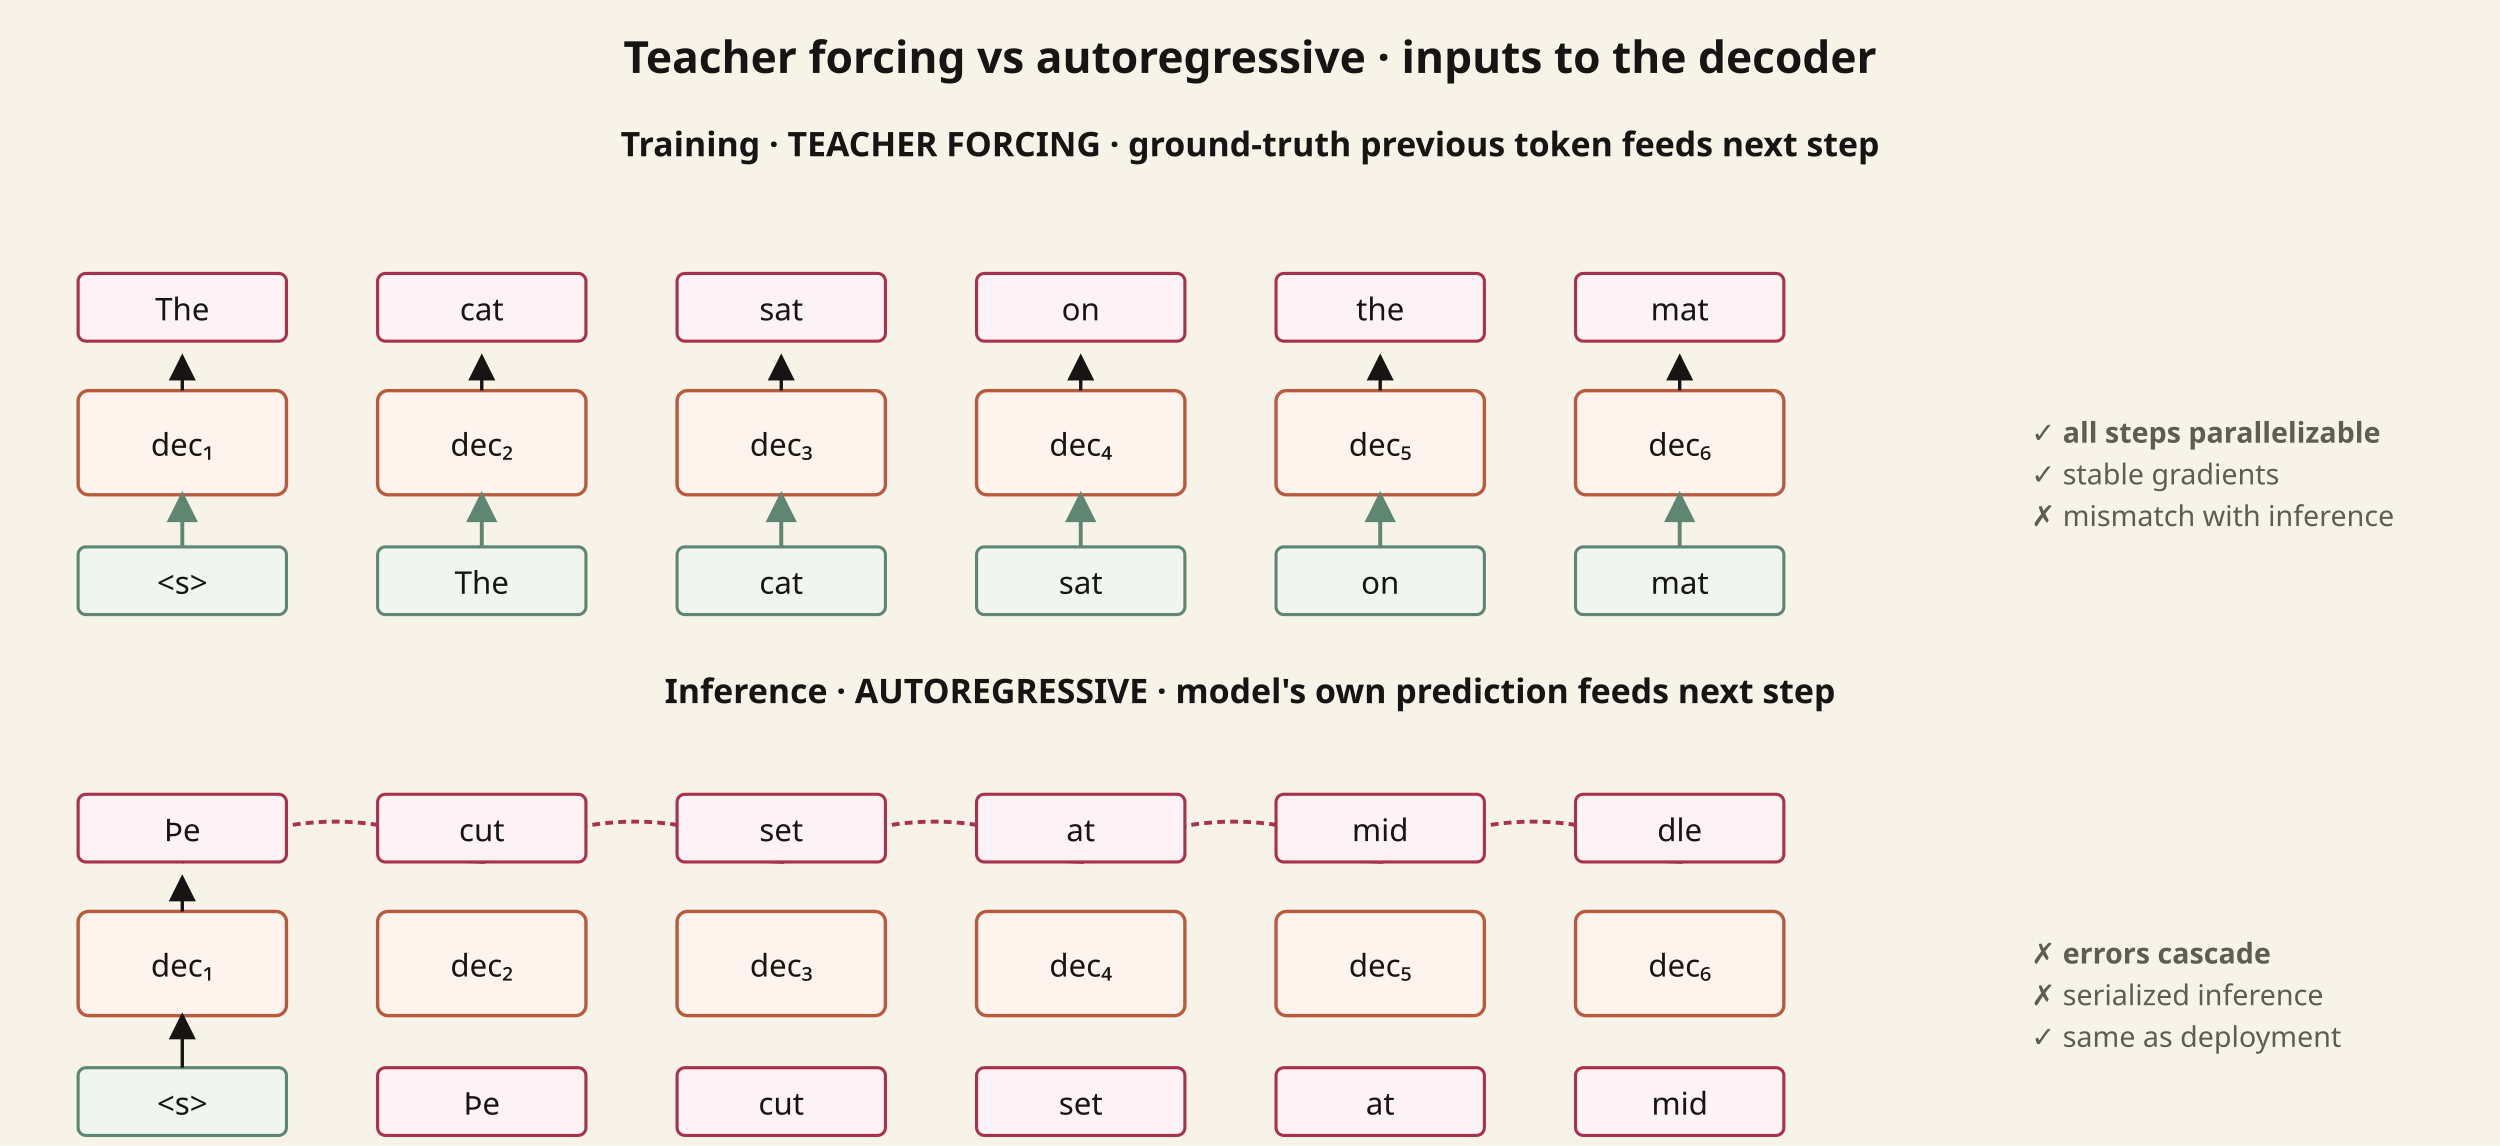
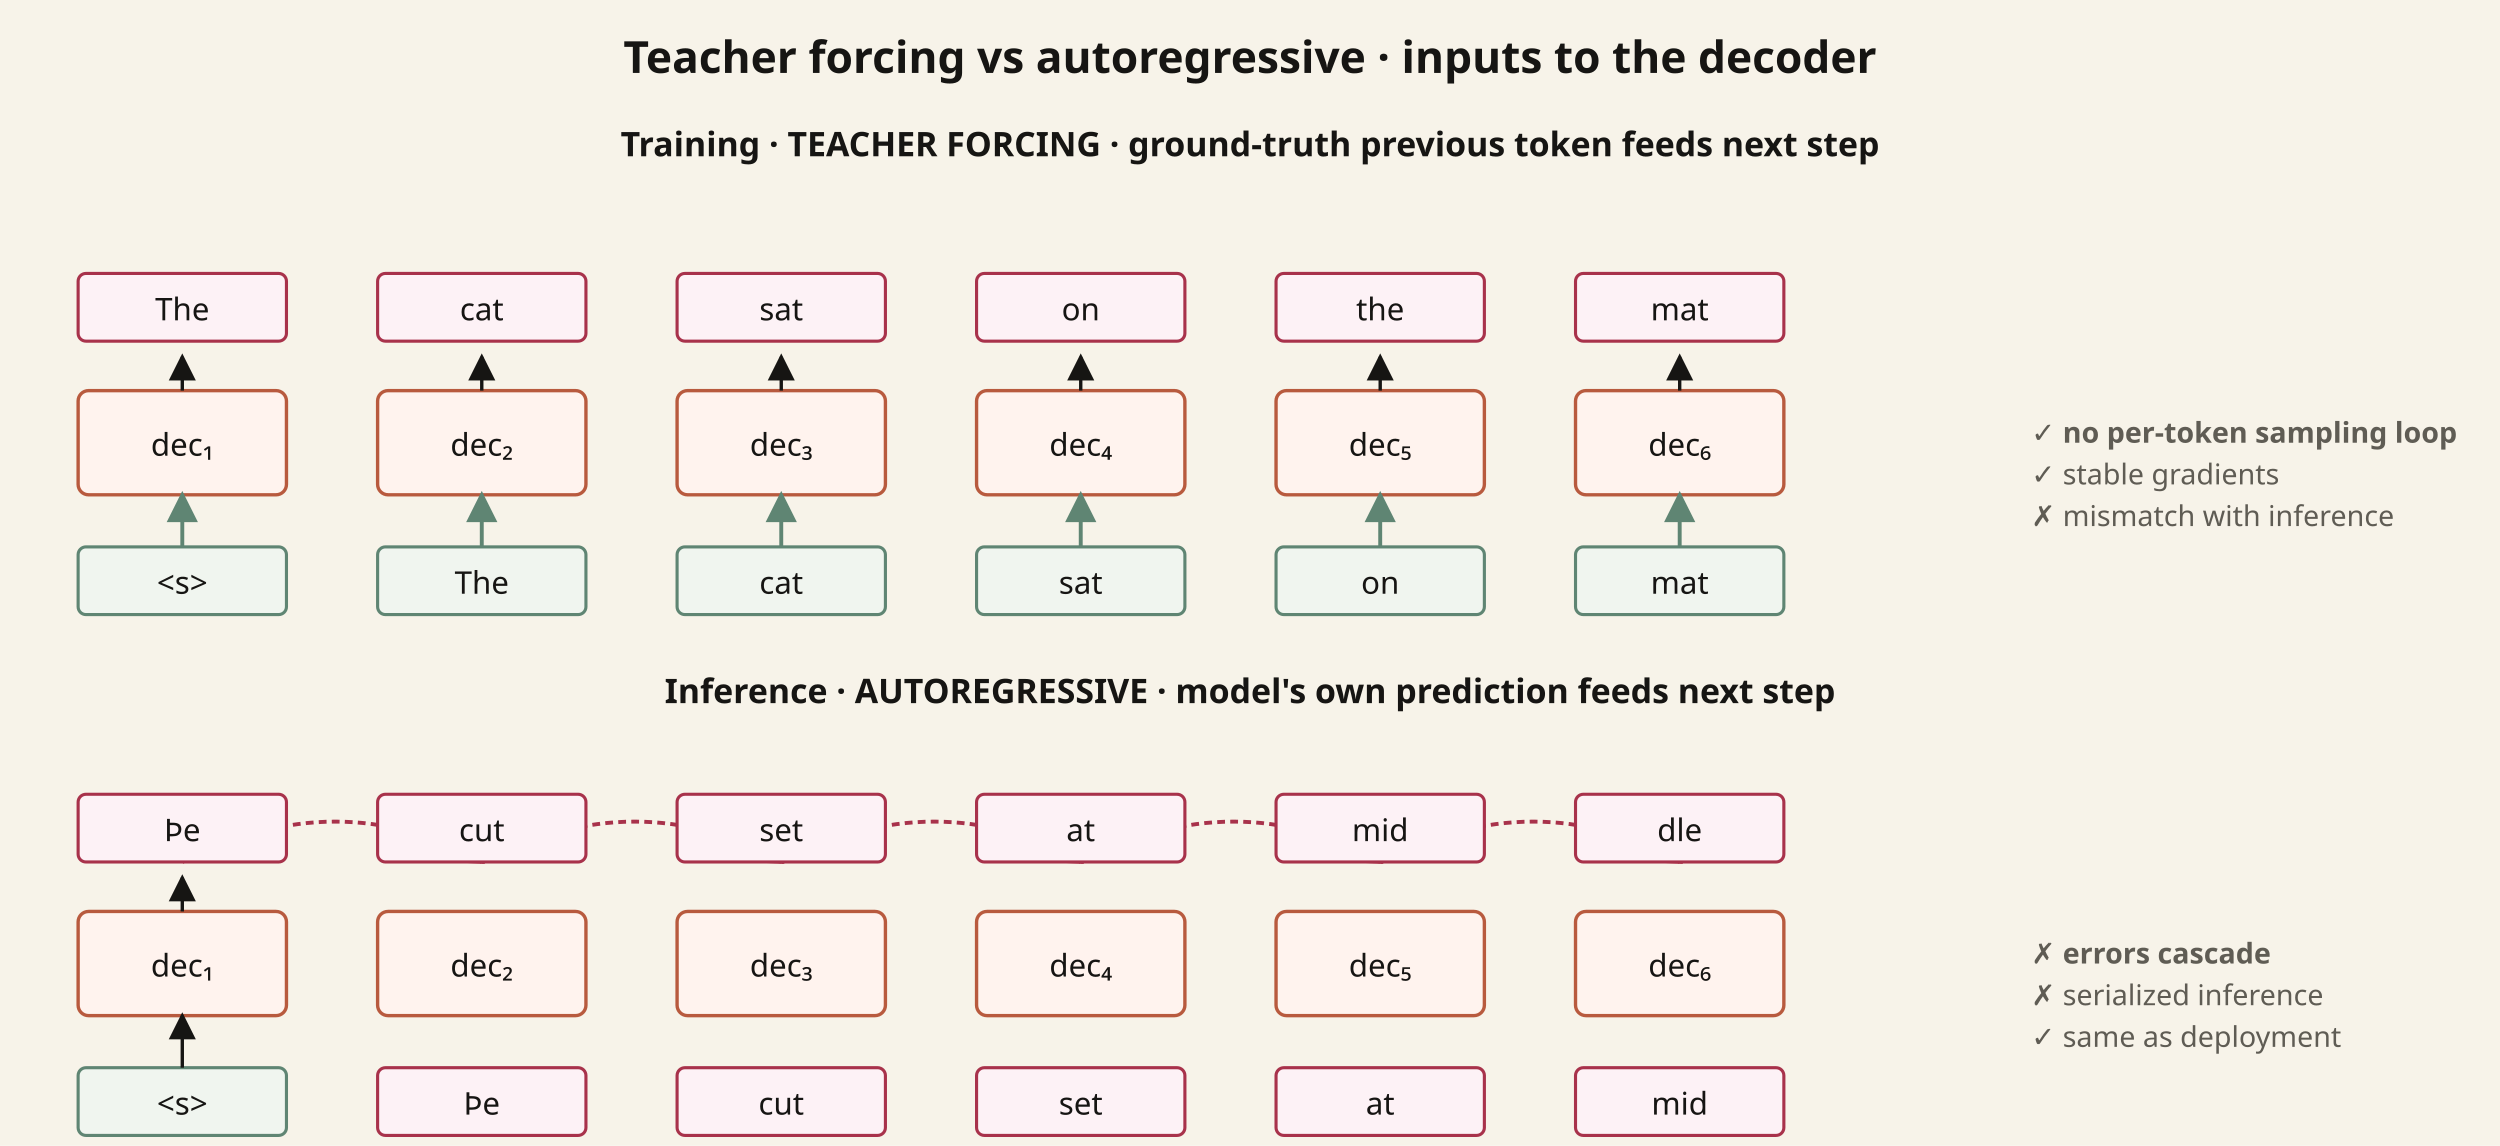
<svg xmlns="http://www.w3.org/2000/svg" viewBox="0 0 960 440" font-family="Work Sans, system-ui, sans-serif">
  <style>
    .bg { fill: #F7F3E9; }
    .title { font-size: 17px; font-weight: 600; fill: #161513; }
    .head { font-size: 13px; font-weight: 600; fill: #161513; }
    .body { font-size: 12px; fill: #161513; }
    .caption { font-size: 11px; fill: #5F5C54; }
    .cell { fill: #FFF3EE; stroke: #B85A3E; stroke-width: 1.3; rx: 4; }
    .gt { fill: #F0F5EF; stroke: #5F8573; stroke-width: 1.2; rx: 3; }
    .pred { fill: #FDF2F6; stroke: #A8324B; stroke-width: 1.2; rx: 3; }
    .arrow { stroke: #161513; stroke-width: 1.3; fill: none; }
    .gt-arrow { stroke: #5F8573; stroke-width: 1.5; fill: none; }
    .pred-arrow { stroke: #A8324B; stroke-width: 1.5; fill: none; stroke-dasharray: 3 2; }
  </style>
  <rect class="bg" width="960" height="440" />
  <text x="480" y="28" class="title" text-anchor="middle">Teacher forcing vs autoregressive · inputs to the decoder</text>
  <g transform="translate(30, 60)">
    <text x="450" y="0" class="head" text-anchor="middle">Training · TEACHER FORCING · ground-truth previous token feeds next step</text>
    <g transform="translate(0, 30)">
      <rect class="cell" x="0" y="60" width="80" height="40" />
      <text x="40" y="85" class="body" text-anchor="middle">dec₁</text>
      <rect class="cell" x="115" y="60" width="80" height="40" />
      <text x="155" y="85" class="body" text-anchor="middle">dec₂</text>
      <rect class="cell" x="230" y="60" width="80" height="40" />
      <text x="270" y="85" class="body" text-anchor="middle">dec₃</text>
      <rect class="cell" x="345" y="60" width="80" height="40" />
      <text x="385" y="85" class="body" text-anchor="middle">dec₄</text>
      <rect class="cell" x="460" y="60" width="80" height="40" />
      <text x="500" y="85" class="body" text-anchor="middle">dec₅</text>
      <rect class="cell" x="575" y="60" width="80" height="40" />
      <text x="615" y="85" class="body" text-anchor="middle">dec₆</text>
      <rect class="gt" x="0" y="120" width="80" height="26" />
      <text x="40" y="138" class="body" text-anchor="middle">&lt;s&gt;</text>
      <rect class="gt" x="115" y="120" width="80" height="26" />
      <text x="155" y="138" class="body" text-anchor="middle">The</text>
      <rect class="gt" x="230" y="120" width="80" height="26" />
      <text x="270" y="138" class="body" text-anchor="middle">cat</text>
      <rect class="gt" x="345" y="120" width="80" height="26" />
      <text x="385" y="138" class="body" text-anchor="middle">sat</text>
      <rect class="gt" x="460" y="120" width="80" height="26" />
      <text x="500" y="138" class="body" text-anchor="middle">on</text>
      <rect class="gt" x="575" y="120" width="80" height="26" />
      <text x="615" y="138" class="body" text-anchor="middle">mat</text>
      <path class="gt-arrow" d="M40 120 L40 100" marker-end="url(#sage)" />
      <path class="gt-arrow" d="M155 120 L155 100" marker-end="url(#sage)" />
      <path class="gt-arrow" d="M270 120 L270 100" marker-end="url(#sage)" />
      <path class="gt-arrow" d="M385 120 L385 100" marker-end="url(#sage)" />
      <path class="gt-arrow" d="M500 120 L500 100" marker-end="url(#sage)" />
      <path class="gt-arrow" d="M615 120 L615 100" marker-end="url(#sage)" />
      <rect class="pred" x="0" y="15" width="80" height="26" />
      <text x="40" y="33" class="body" text-anchor="middle">The</text>
      <rect class="pred" x="115" y="15" width="80" height="26" />
      <text x="155" y="33" class="body" text-anchor="middle">cat</text>
      <rect class="pred" x="230" y="15" width="80" height="26" />
      <text x="270" y="33" class="body" text-anchor="middle">sat</text>
      <rect class="pred" x="345" y="15" width="80" height="26" />
      <text x="385" y="33" class="body" text-anchor="middle">on</text>
      <rect class="pred" x="460" y="15" width="80" height="26" />
      <text x="500" y="33" class="body" text-anchor="middle">the</text>
      <rect class="pred" x="575" y="15" width="80" height="26" />
      <text x="615" y="33" class="body" text-anchor="middle">mat</text>
      <path class="arrow" d="M40 60 L40 47" marker-end="url(#arr)" />
      <path class="arrow" d="M155 60 L155 47" marker-end="url(#arr)" />
      <path class="arrow" d="M270 60 L270 47" marker-end="url(#arr)" />
      <path class="arrow" d="M385 60 L385 47" marker-end="url(#arr)" />
      <path class="arrow" d="M500 60 L500 47" marker-end="url(#arr)" />
      <path class="arrow" d="M615 60 L615 47" marker-end="url(#arr)" />
-       <text x="750" y="80" class="caption" font-weight="600" fill="#5F8573">✓ all steps parallelizable</text>
+       <text x="750" y="80" class="caption" font-weight="600" fill="#5F8573">✓ no per-token sampling loop</text>
      <text x="750" y="96" class="caption">✓ stable gradients</text>
      <text x="750" y="112" class="caption" fill="#A8324B">✗ mismatch with inference</text>
    </g>
  </g>
  <g transform="translate(30, 270)">
    <text x="450" y="0" class="head" text-anchor="middle">Inference · AUTOREGRESSIVE · model's own prediction feeds next step</text>
    <g transform="translate(0, 20)">
      <rect class="cell" x="0" y="60" width="80" height="40" />
      <text x="40" y="85" class="body" text-anchor="middle">dec₁</text>
      <rect class="cell" x="115" y="60" width="80" height="40" />
      <text x="155" y="85" class="body" text-anchor="middle">dec₂</text>
      <rect class="cell" x="230" y="60" width="80" height="40" />
      <text x="270" y="85" class="body" text-anchor="middle">dec₃</text>
      <rect class="cell" x="345" y="60" width="80" height="40" />
      <text x="385" y="85" class="body" text-anchor="middle">dec₄</text>
      <rect class="cell" x="460" y="60" width="80" height="40" />
      <text x="500" y="85" class="body" text-anchor="middle">dec₅</text>
      <rect class="cell" x="575" y="60" width="80" height="40" />
      <text x="615" y="85" class="body" text-anchor="middle">dec₆</text>
      <rect class="gt" x="0" y="120" width="80" height="26" />
      <text x="40" y="138" class="body" text-anchor="middle">&lt;s&gt;</text>
      <rect class="pred" x="115" y="120" width="80" height="26" />
      <text x="155" y="138" class="body" text-anchor="middle">Þe</text>
      <rect class="pred" x="230" y="120" width="80" height="26" />
      <text x="270" y="138" class="body" text-anchor="middle">cut</text>
      <rect class="pred" x="345" y="120" width="80" height="26" />
      <text x="385" y="138" class="body" text-anchor="middle">set</text>
      <rect class="pred" x="460" y="120" width="80" height="26" />
      <text x="500" y="138" class="body" text-anchor="middle">at</text>
      <rect class="pred" x="575" y="120" width="80" height="26" />
      <text x="615" y="138" class="body" text-anchor="middle">mid</text>
      <path class="arrow" d="M40 120 L40 100" marker-end="url(#arr)" />
      <path class="pred-arrow" d="M40 41 Q 100 10 155 41" marker-end="url(#wine)" />
      <path class="pred-arrow" d="M155 41 Q 215 10 270 41" marker-end="url(#wine)" />
      <path class="pred-arrow" d="M270 41 Q 330 10 385 41" marker-end="url(#wine)" />
      <path class="pred-arrow" d="M385 41 Q 445 10 500 41" marker-end="url(#wine)" />
      <path class="pred-arrow" d="M500 41 Q 560 10 615 41" marker-end="url(#wine)" />
      <rect class="pred" x="0" y="15" width="80" height="26" />
      <text x="40" y="33" class="body" text-anchor="middle">Þe</text>
      <rect class="pred" x="115" y="15" width="80" height="26" />
      <text x="155" y="33" class="body" text-anchor="middle">cut</text>
      <rect class="pred" x="230" y="15" width="80" height="26" />
      <text x="270" y="33" class="body" text-anchor="middle">set</text>
      <rect class="pred" x="345" y="15" width="80" height="26" />
      <text x="385" y="33" class="body" text-anchor="middle">at</text>
      <rect class="pred" x="460" y="15" width="80" height="26" />
      <text x="500" y="33" class="body" text-anchor="middle">mid</text>
      <rect class="pred" x="575" y="15" width="80" height="26" />
      <text x="615" y="33" class="body" text-anchor="middle">dle</text>
      <path class="arrow" d="M40 60 L40 47" marker-end="url(#arr)" />
      <text x="750" y="80" class="caption" font-weight="600" fill="#A8324B">✗ errors cascade</text>
      <text x="750" y="96" class="caption">✗ serialized inference</text>
      <text x="750" y="112" class="caption" fill="#5F8573">✓ same as deployment</text>
    </g>
  </g>
  <defs>
    <marker id="arr" markerWidth="8" markerHeight="8" refX="7" refY="4" orient="auto">
      <polygon points="0 0, 8 4, 0 8" fill="#161513" />
    </marker>
    <marker id="sage" markerWidth="8" markerHeight="8" refX="7" refY="4" orient="auto">
      <polygon points="0 0, 8 4, 0 8" fill="#5F8573" />
    </marker>
    <marker id="wine" markerWidth="8" markerHeight="8" refX="7" refY="4" orient="auto">
      <polygon points="0 0, 8 4, 0 8" fill="#A8324B" />
    </marker>
  </defs>
</svg>
